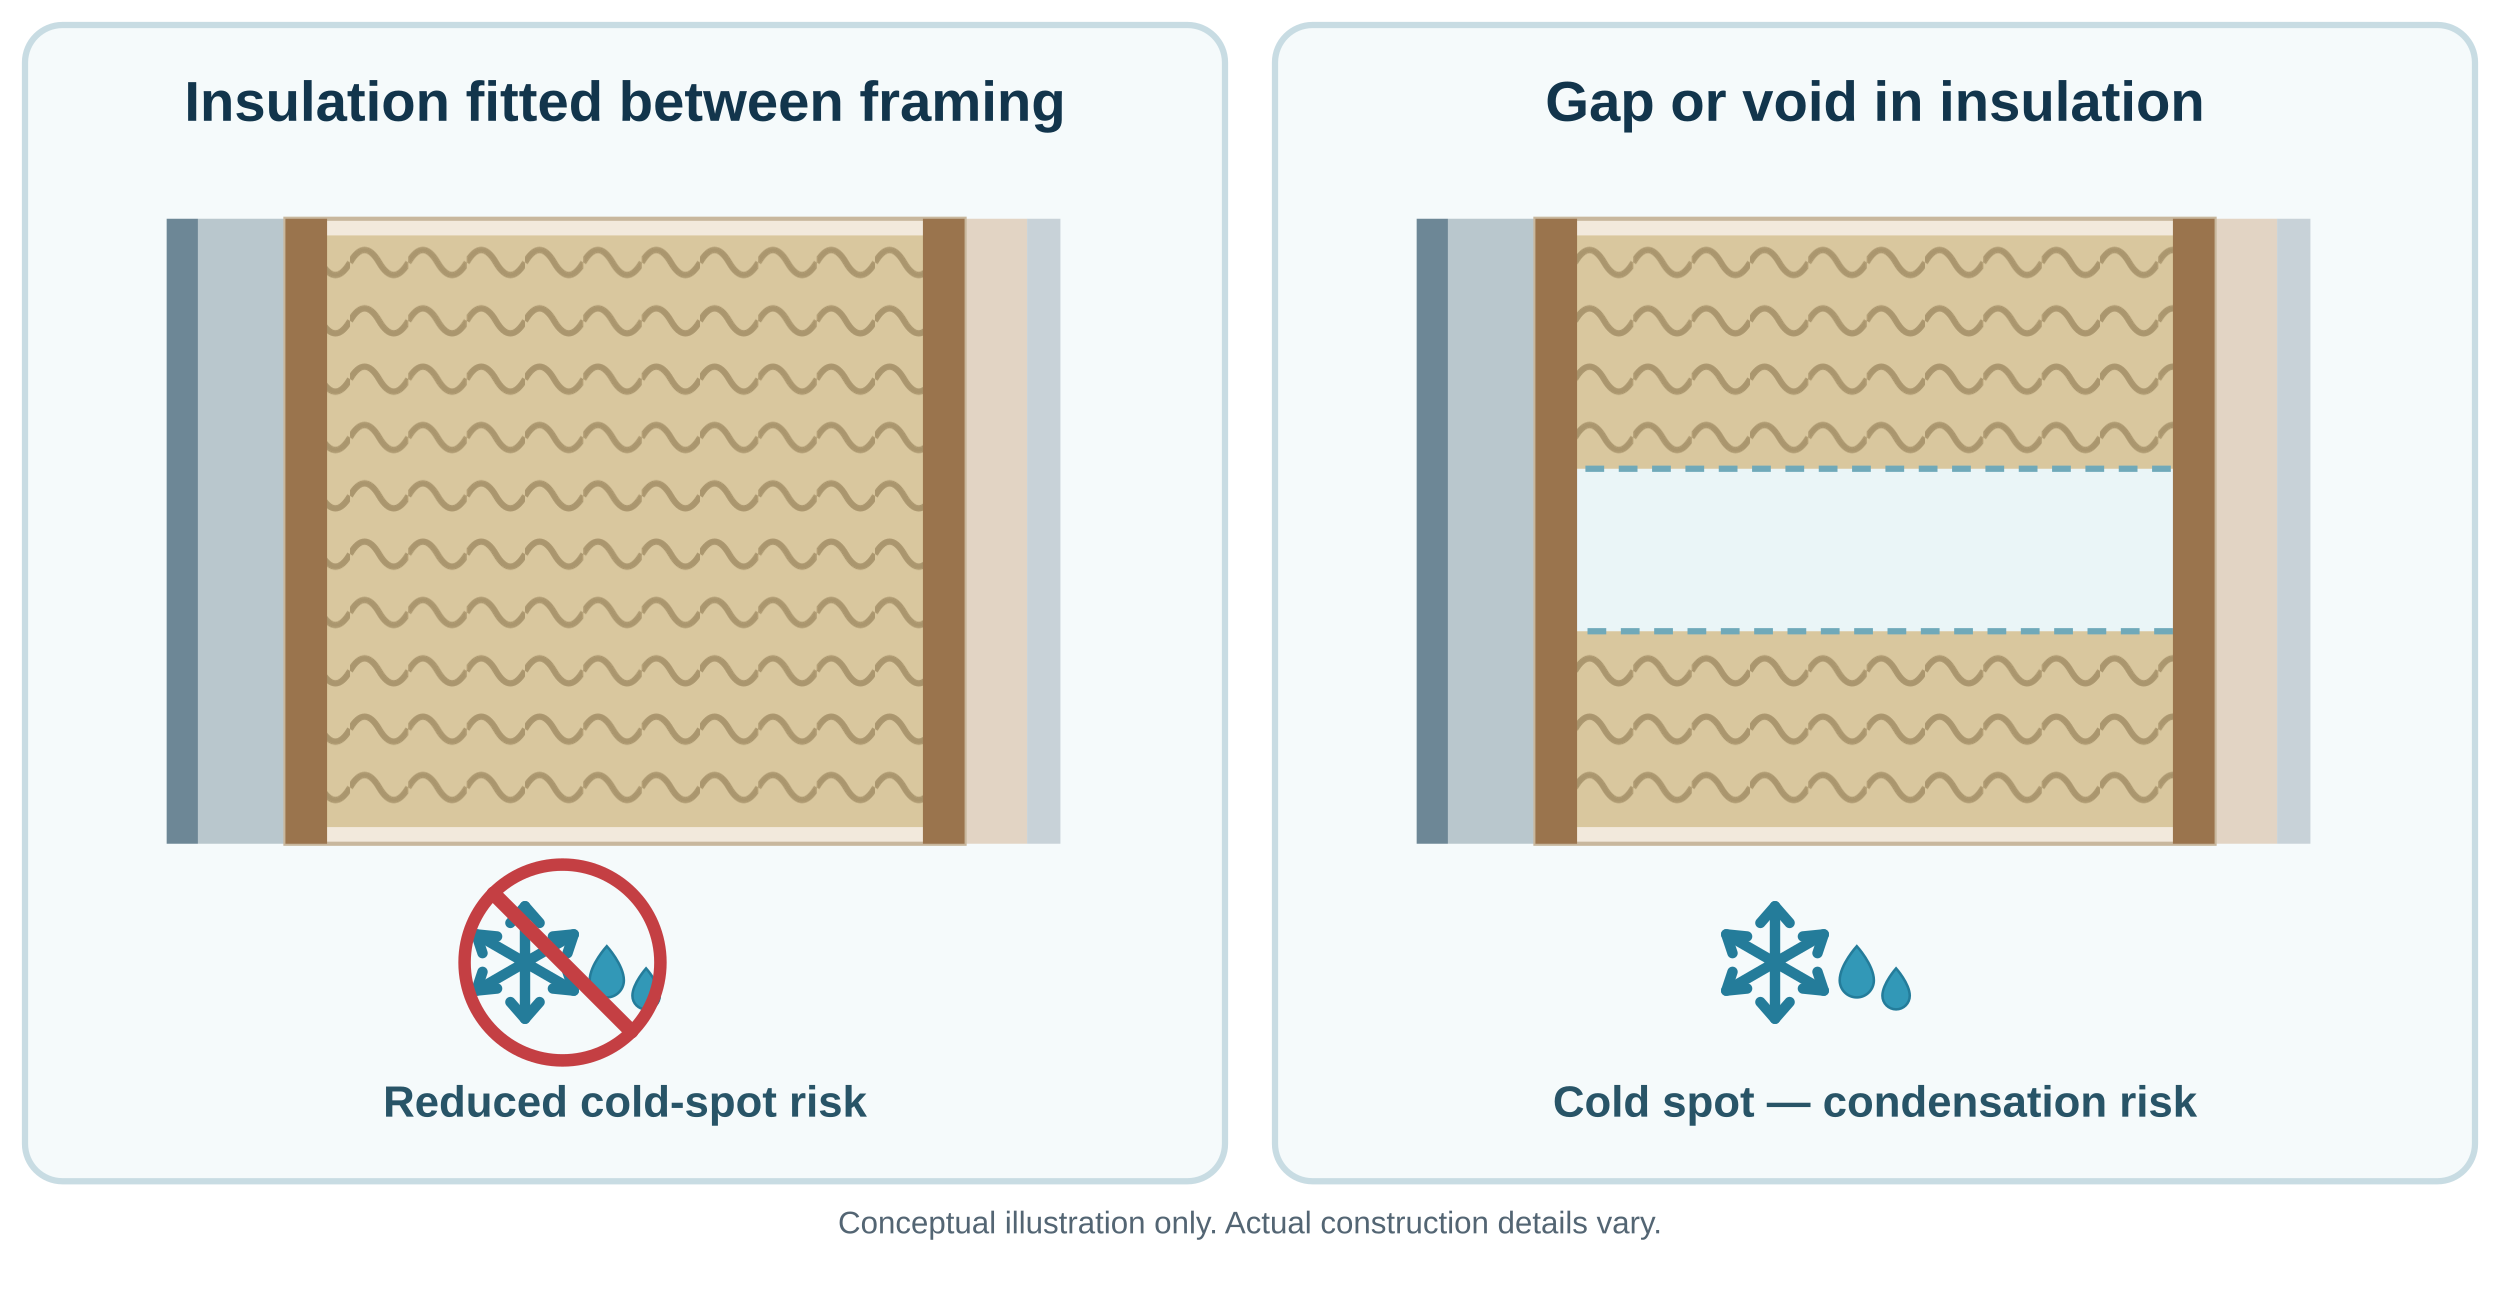
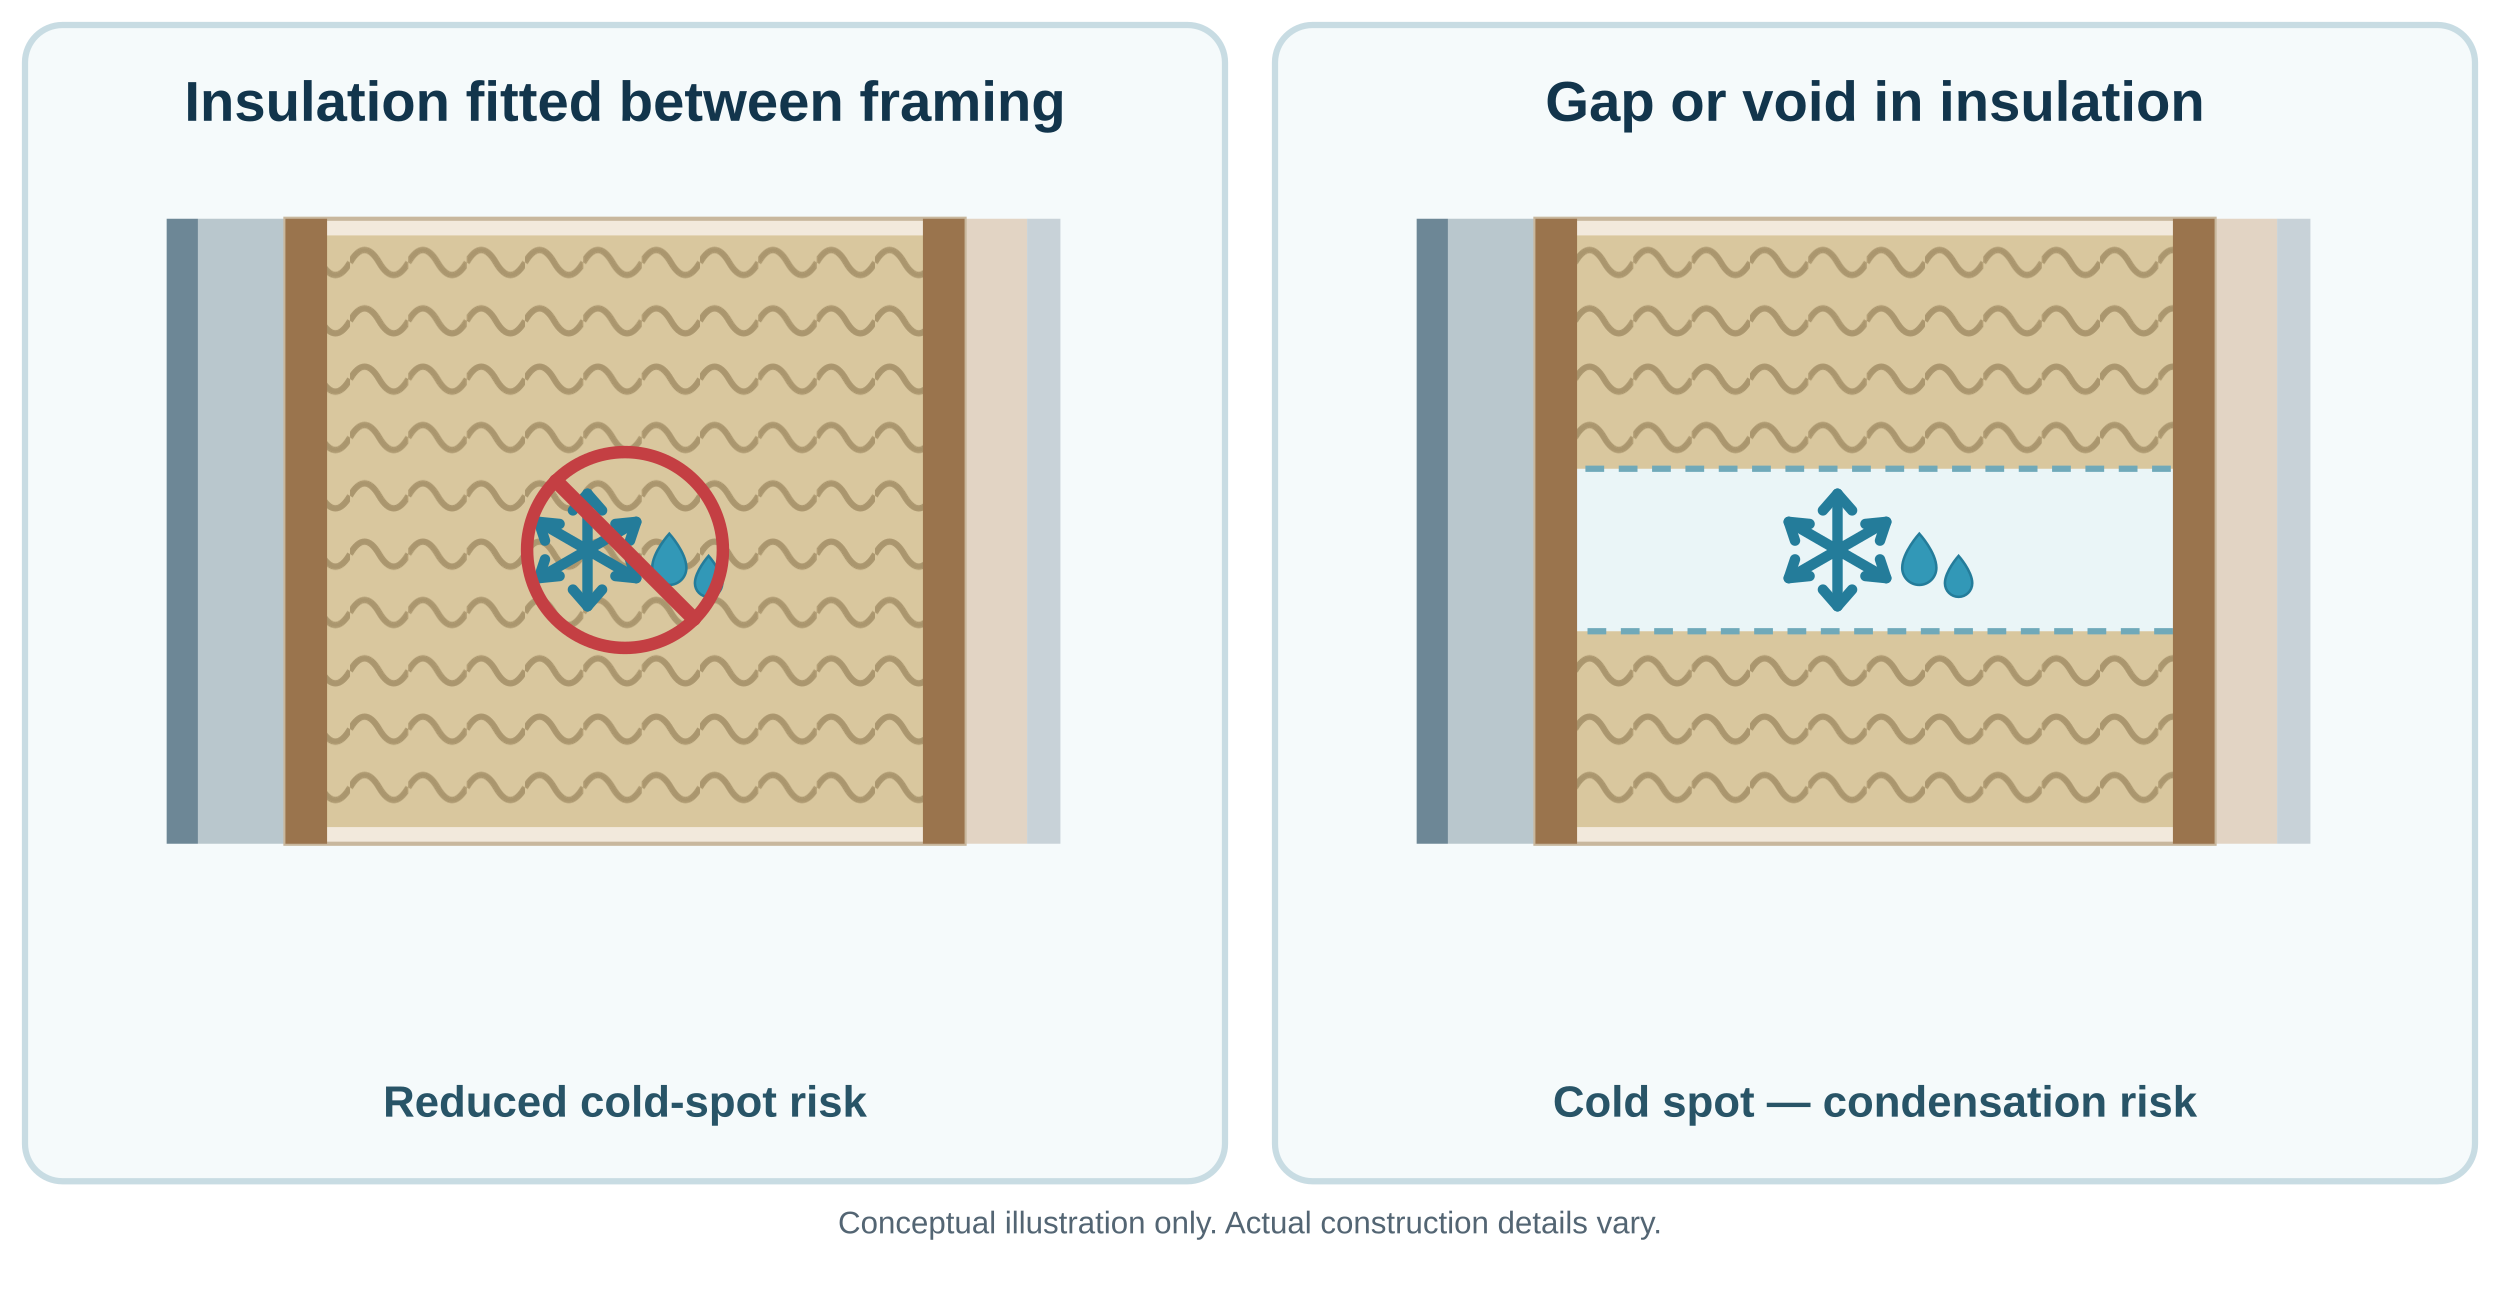
<svg xmlns="http://www.w3.org/2000/svg" viewBox="0 0 1200 620" role="img" aria-labelledby="title desc">
  <defs>
    <pattern id="batt" width="28" height="28" patternUnits="userSpaceOnUse">
      <path d="M0 14 Q7 2 14 14 T28 14" fill="none" stroke="#9f8a62" stroke-width="3" />
    </pattern>
    <g id="snowflake" stroke="#247c9a" stroke-width="5" stroke-linecap="round" fill="none">
      <path d="M0 -27 V27 M-23.4 -13.5 L23.4 13.5 M-23.4 13.5 L23.4 -13.5" />
      <path d="M0 -27 l-7 8 M0 -27 l7 8 M0 27 l-7 -8 M0 27 l7 -8 M-23.4 -13.5 l10 1 M-23.4 -13.5 l3 9 M23.4 13.5 l-10 -1 M23.4 13.5 l-3 -9 M-23.4 13.5 l10 -1 M-23.4 13.5 l3 -9 M23.4 -13.5 l-10 1 M23.4 -13.5 l-3 9" />
    </g>
    <g id="drops" fill="#3298b7" stroke="#247c9a" stroke-width="1.5">
      <path d="M-17 8 C-17 -1 -7 -12 -7 -12 C-7 -12 3 -1 3 8 A10 10 0 1 1 -17 8Z" />
      <path d="M8 17 C8 10 16 1 16 1 C16 1 24 10 24 17 A8 8 0 1 1 8 17Z" />
    </g>
  </defs>
  <rect x="12" y="12" width="576" height="555" rx="18" fill="#f5fafb" stroke="#c8dce3" stroke-width="3" />
  <rect x="612" y="12" width="576" height="555" rx="18" fill="#f5fafb" stroke="#c8dce3" stroke-width="3" />
  <text x="300" y="58" text-anchor="middle" font-family="Arial,sans-serif" font-size="27" font-weight="700" fill="#12354c">Insulation fitted between framing</text>
  <text x="900" y="58" text-anchor="middle" font-family="Arial,sans-serif" font-size="27" font-weight="700" fill="#12354c">Gap or void in insulation</text>
  <rect x="95" y="105" width="42" height="300" fill="#b9c7cd" />
  <rect x="463" y="105" width="30" height="300" fill="#e2d4c4" />
  <rect x="137" y="105" width="326" height="300" fill="#f2e9dc" stroke="#c8b79d" stroke-width="2" />
  <rect x="145" y="113" width="310" height="284" fill="#d9c79e" />
  <rect x="145" y="113" width="310" height="284" fill="url(#batt)" opacity=".8" />
  <rect x="137" y="105" width="20" height="300" fill="#9a744d" />
  <rect x="443" y="105" width="20" height="300" fill="#9a744d" />
  <rect x="80" y="105" width="15" height="300" fill="#6d8796" />
  <rect x="493" y="105" width="16" height="300" fill="#c8d2d8" />
  <rect x="695" y="105" width="42" height="300" fill="#b9c7cd" />
  <rect x="1063" y="105" width="30" height="300" fill="#e2d4c4" />
  <rect x="737" y="105" width="326" height="300" fill="#f2e9dc" stroke="#c8b79d" stroke-width="2" />
  <rect x="745" y="113" width="310" height="284" fill="#d9c79e" />
  <rect x="745" y="113" width="310" height="284" fill="url(#batt)" opacity=".8" />
  <rect x="745" y="225" width="310" height="78" fill="#eaf5f7" stroke="#70a9b9" stroke-dasharray="9 7" stroke-width="3" />
  <rect x="737" y="105" width="20" height="300" fill="#9a744d" />
  <rect x="1043" y="105" width="20" height="300" fill="#9a744d" />
  <rect x="680" y="105" width="15" height="300" fill="#6d8796" />
  <rect x="1093" y="105" width="16" height="300" fill="#c8d2d8" />
-   <g transform="translate(270 462)">
+   <g transform="translate(300 264)">
    <g transform="translate(-18 0)">
      <use href="#snowflake" />
    </g>
    <g transform="translate(27 2) scale(.82)">
      <use href="#drops" />
    </g>
  </g>
-   <circle cx="270" cy="462" r="47" fill="none" stroke="#c43f43" stroke-width="6" />
-   <path d="M237 429 L303 495" stroke="#c43f43" stroke-width="7" stroke-linecap="round" />
-   <g transform="translate(870 462)">
+   <circle cx="300" cy="264" r="47" fill="none" stroke="#c43f43" stroke-width="6" />
+   <path d="M267 231 L333 297" stroke="#c43f43" stroke-width="7" stroke-linecap="round" />
+   <g transform="translate(900 264)">
    <g transform="translate(-18 0)">
      <use href="#snowflake" />
    </g>
    <g transform="translate(27 2) scale(.82)">
      <use href="#drops" />
    </g>
  </g>
  <text x="300" y="536" text-anchor="middle" font-family="Arial,sans-serif" font-size="21" font-weight="700" fill="#285467">Reduced cold-spot risk</text>
  <text x="900" y="536" text-anchor="middle" font-family="Arial,sans-serif" font-size="21" font-weight="700" fill="#285467">Cold spot — condensation risk</text>
  <text x="600" y="592" text-anchor="middle" font-family="Arial,sans-serif" font-size="15" fill="#536573">Conceptual illustration only. Actual construction details vary.</text>
</svg>
